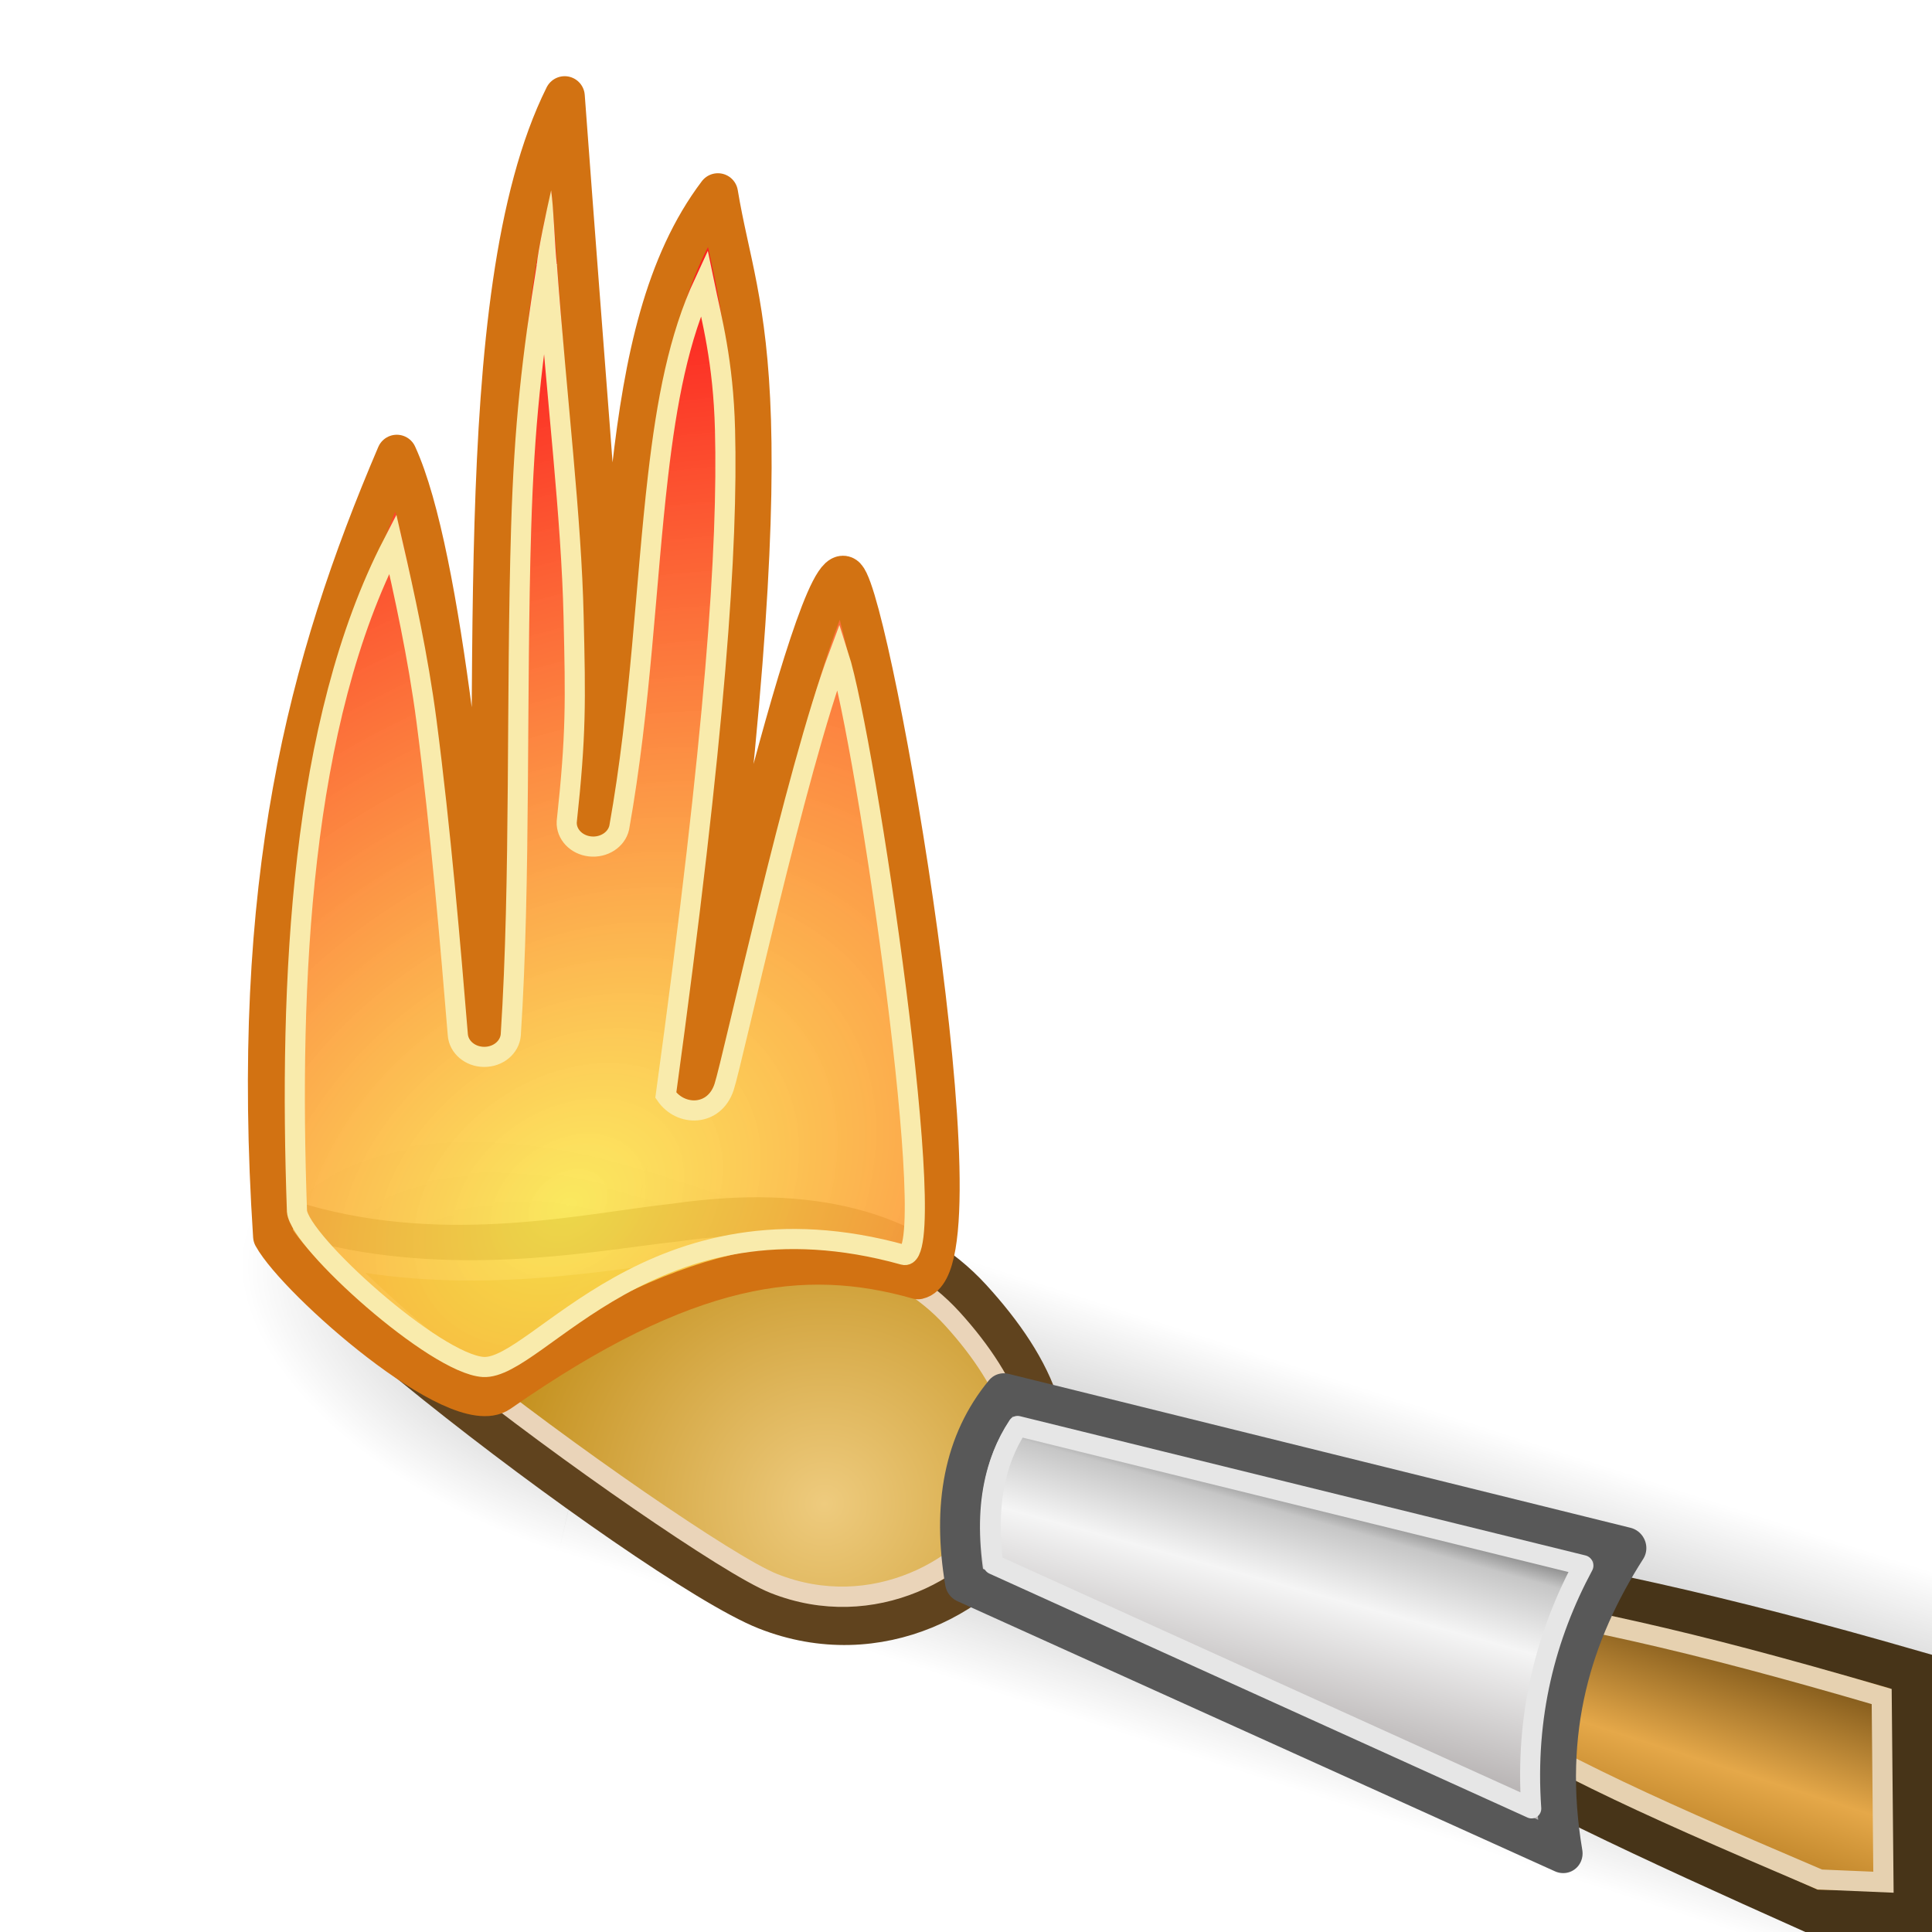
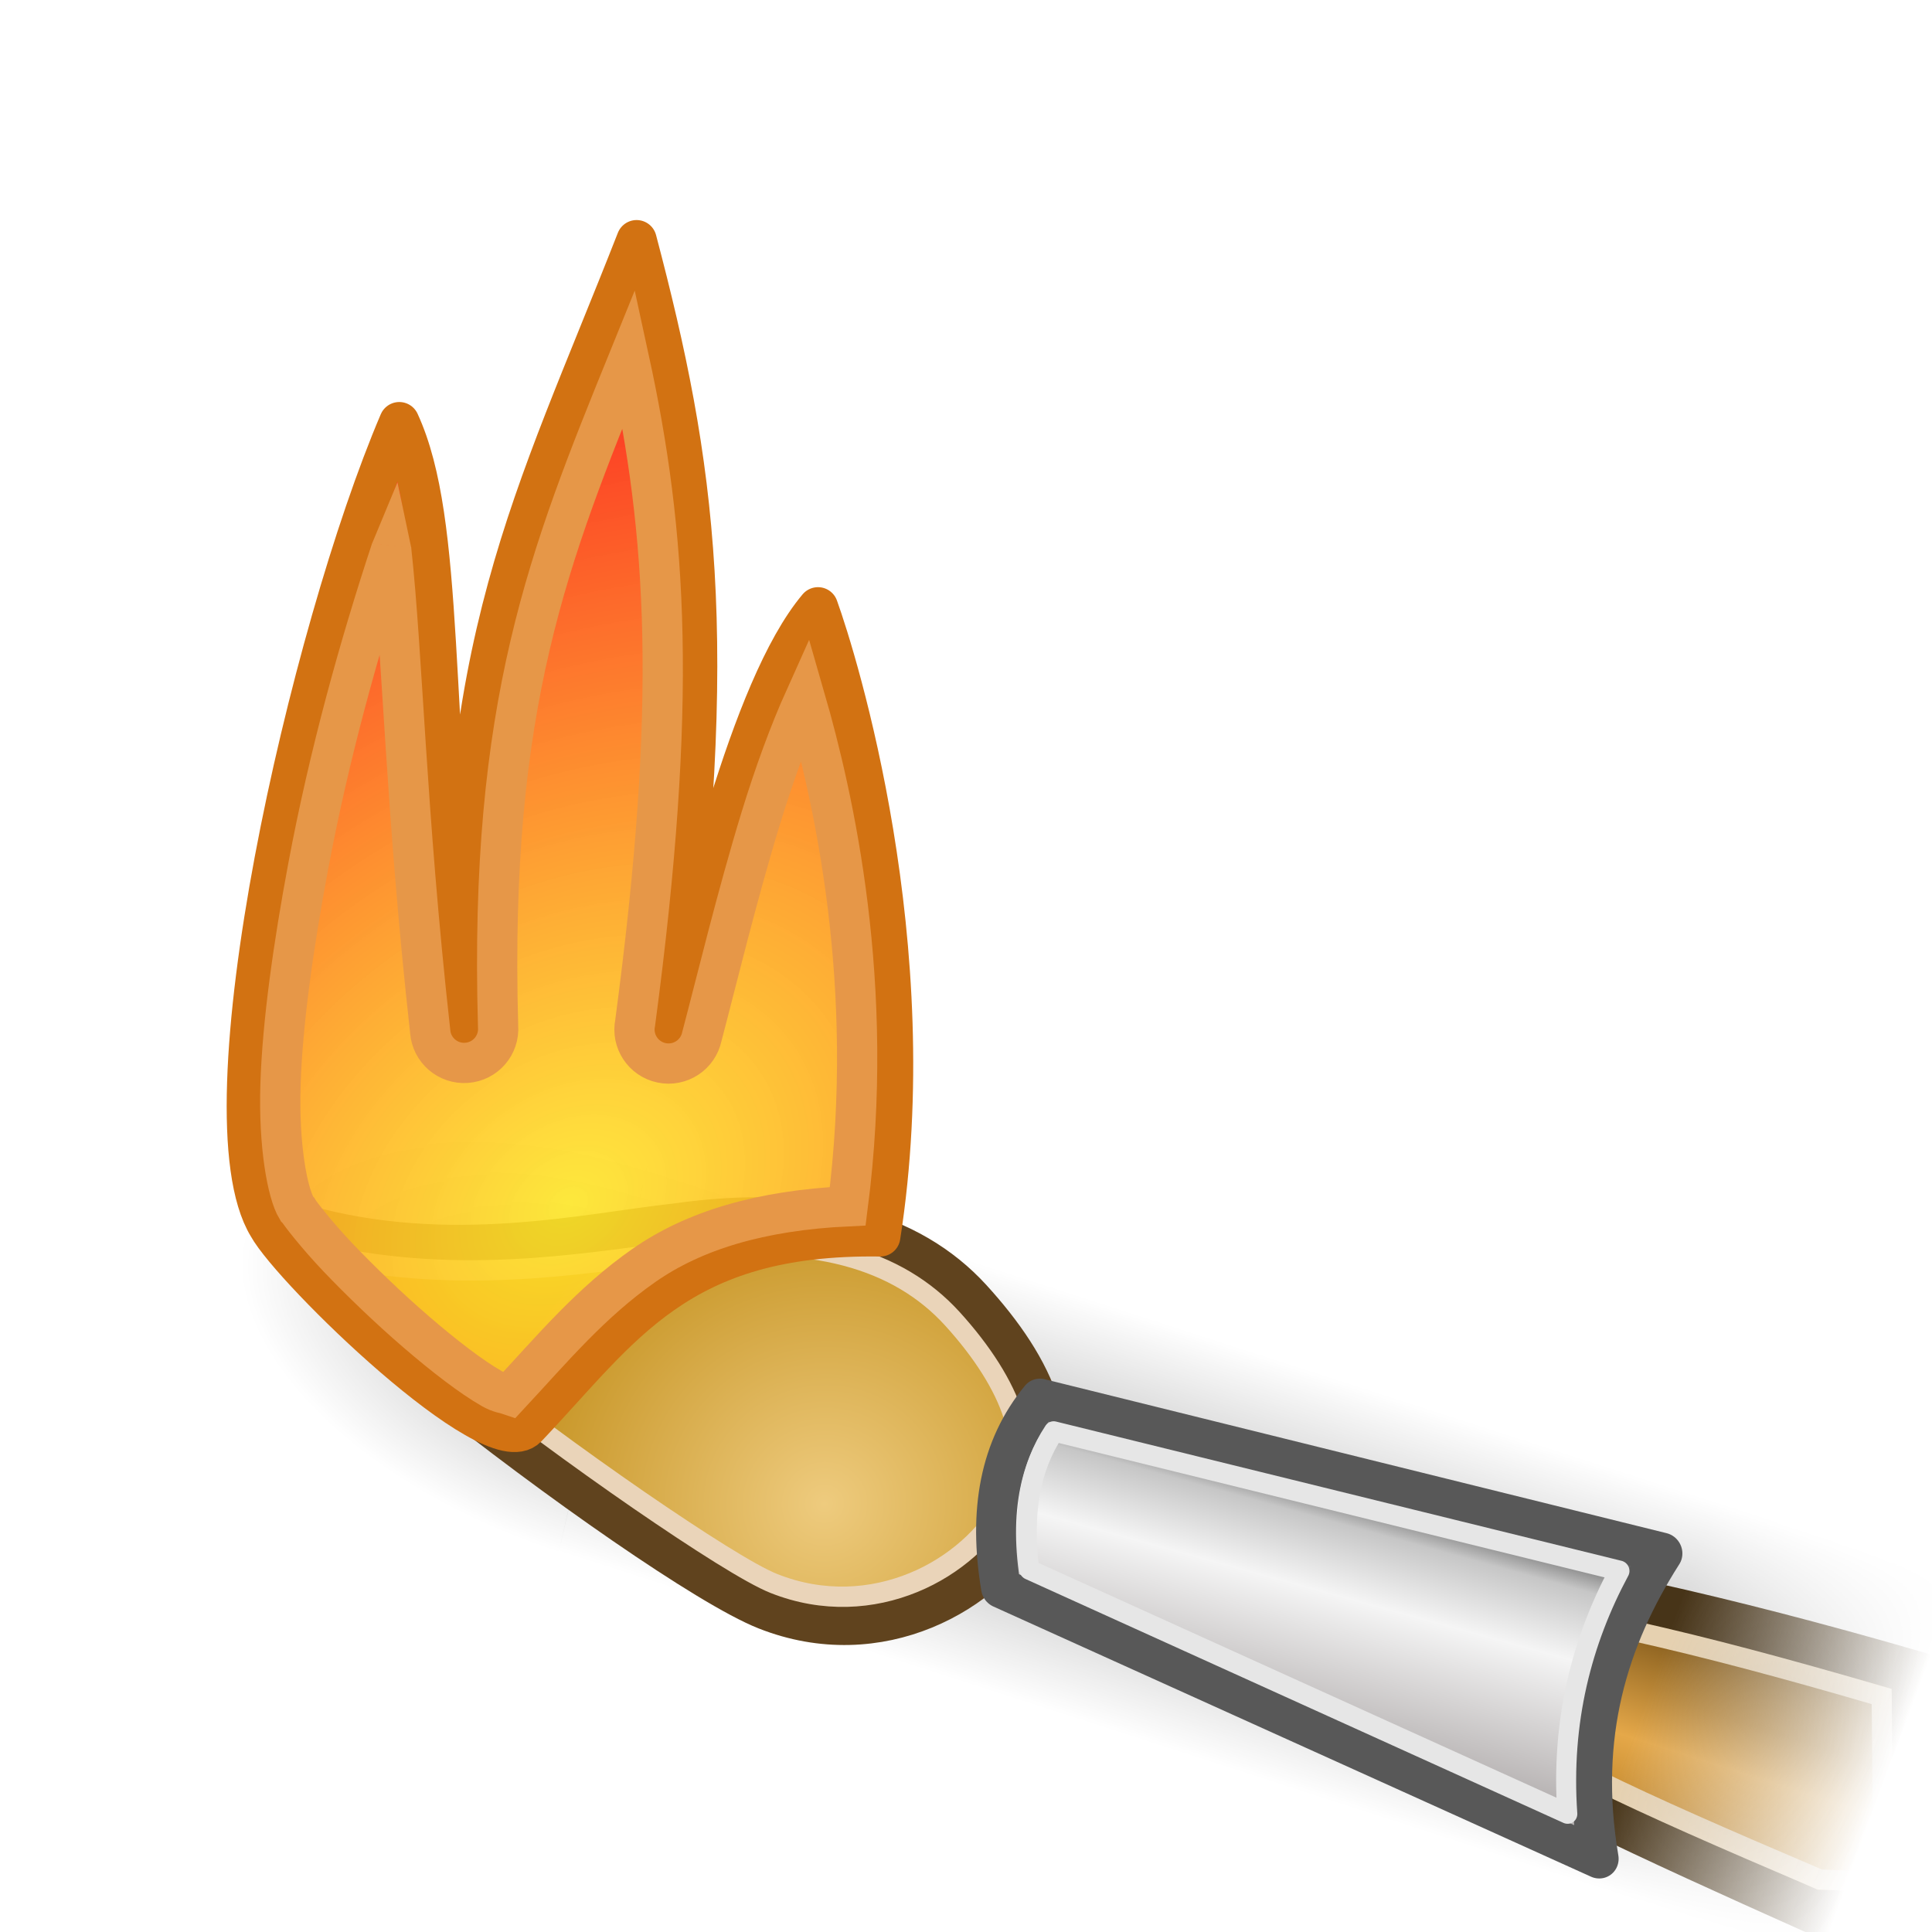
- <svg xmlns="http://www.w3.org/2000/svg" xmlns:xlink="http://www.w3.org/1999/xlink" width="48px" height="48px" id="svg11300">
+ <svg xmlns="http://www.w3.org/2000/svg" xmlns:xlink="http://www.w3.org/1999/xlink" version="1.0" width="48" height="48" id="svg11300">
  <defs id="defs3">
+     <linearGradient id="linearGradient3172">
+       <stop style="stop-color:#ffffff;stop-opacity:1" offset="0" id="stop3174" />
+       <stop style="stop-color:#ffffff;stop-opacity:0" offset="1" id="stop3176" />
+     </linearGradient>
    <linearGradient id="linearGradient3237">
-       <stop style="stop-color:#fce94f;stop-opacity:0.896;" offset="0" id="stop3239" />
-       <stop style="stop-color:#fc2020;stop-opacity:1;" offset="1" id="stop3241" />
+       <stop style="stop-color:#ffe828;stop-opacity:0.898" offset="0" id="stop3239" />
+       <stop style="stop-color:#fc2020;stop-opacity:1" offset="1" id="stop3241" />
    </linearGradient>
    <linearGradient id="linearGradient5980">
-       <stop style="stop-color:#eecb7e;stop-opacity:1;" offset="0" id="stop5982" />
-       <stop style="stop-color:#c28e1a;stop-opacity:1;" offset="1" id="stop5984" />
+       <stop style="stop-color:#eecb7e;stop-opacity:1" offset="0" id="stop5982" />
+       <stop style="stop-color:#c28e1a;stop-opacity:1" offset="1" id="stop5984" />
    </linearGradient>
    <linearGradient id="linearGradient42491">
-       <stop style="stop-color:#8f5802;stop-opacity:1;" offset="0" id="stop42493" />
-       <stop id="stop42499" offset="0.5" style="stop-color:#e5a849;stop-opacity:1;" />
-       <stop style="stop-color:#492d01;stop-opacity:1;" offset="1" id="stop42495" />
+       <stop style="stop-color:#8f5802;stop-opacity:1" offset="0" id="stop42493" />
+       <stop style="stop-color:#e5a849;stop-opacity:1" offset="0.5" id="stop42499" />
+       <stop style="stop-color:#492d01;stop-opacity:1" offset="1" id="stop42495" />
    </linearGradient>
    <linearGradient id="linearGradient33721">
-       <stop style="stop-color:#b7b3b3;stop-opacity:1;" offset="0" id="stop33723" />
-       <stop id="stop33729" offset="0.5" style="stop-color:#f5f5f5;stop-opacity:1;" />
-       <stop style="stop-color:#c6c6c6;stop-opacity:1;" offset="0.75" id="stop33731" />
-       <stop style="stop-color:#000000;stop-opacity:1;" offset="1" id="stop33725" />
+       <stop style="stop-color:#b7b3b3;stop-opacity:1" offset="0" id="stop33723" />
+       <stop style="stop-color:#f5f5f5;stop-opacity:1" offset="0.5" id="stop33729" />
+       <stop style="stop-color:#c6c6c6;stop-opacity:1" offset="0.75" id="stop33731" />
+       <stop style="stop-color:#000000;stop-opacity:1" offset="1" id="stop33725" />
    </linearGradient>
    <linearGradient id="linearGradient47870">
-       <stop id="stop47872" offset="0" style="stop-color:#000000;stop-opacity:0" />
-       <stop id="stop47878" offset="0.5" style="stop-color:#000000;stop-opacity:1" />
-       <stop id="stop47874" offset="1" style="stop-color:#000000;stop-opacity:0" />
+       <stop style="stop-color:#000000;stop-opacity:0" offset="0" id="stop47872" />
+       <stop style="stop-color:#000000;stop-opacity:1" offset="0.5" id="stop47878" />
+       <stop style="stop-color:#000000;stop-opacity:0" offset="1" id="stop47874" />
    </linearGradient>
    <linearGradient id="linearGradient51765">
-       <stop id="stop51767" offset="0" style="stop-color:#000000;stop-opacity:1" />
-       <stop id="stop51769" offset="1" style="stop-color:#000000;stop-opacity:0" />
+       <stop style="stop-color:#000000;stop-opacity:1" offset="0" id="stop51767" />
+       <stop style="stop-color:#000000;stop-opacity:0" offset="1" id="stop51769" />
    </linearGradient>
-     <linearGradient xlink:href="#linearGradient33721" id="linearGradient2317" gradientUnits="userSpaceOnUse" gradientTransform="matrix(0.9478724,0.5466487,-4.1689478e-2,1.003797,2.653338,23.66723)" x1="16.455" y1="-4.502" x2="19.424" y2="-2.271" />
-     <radialGradient xlink:href="#linearGradient5980" id="radialGradient5986" cx="8.689" cy="37.717" fx="8.689" fy="37.717" r="5.875" gradientTransform="matrix(1,0,0,0.9466848,0,2.169286)" gradientUnits="userSpaceOnUse" />
-     <radialGradient xlink:href="#linearGradient3237" id="radialGradient7086" gradientUnits="userSpaceOnUse" gradientTransform="matrix(3.634091,-3.527295,3.000037,2.513358,-107.5311,-16.88321)" cx="8.387" cy="30.395" fx="8.387" fy="30.395" r="5.355" />
-     <linearGradient xlink:href="#linearGradient42491" id="linearGradient7524" gradientUnits="userSpaceOnUse" gradientTransform="matrix(1.19097,-1.043868,-0.9010606,-1.363817,18.7948,50.24701)" x1="20.661" y1="-18.669" x2="24.813" y2="-15.544" />
-     <radialGradient xlink:href="#linearGradient51765" id="radialGradient7535" gradientUnits="userSpaceOnUse" gradientTransform="matrix(-4.128609,-1.333545,0.5183972,-2.262618,233.6998,74.64489)" cx="51.438" cy="-12.203" fx="51.438" fy="-12.203" r="2.172" />
-     <linearGradient xlink:href="#linearGradient47870" id="linearGradient7541" gradientUnits="userSpaceOnUse" gradientTransform="matrix(2.064304,0.6667727,0.2546192,-1.111321,-20.03432,10.41504)" x1="32.085" y1="-14.402" x2="32.085" y2="-5.563" />
+     <linearGradient x1="16.455" y1="-4.502" x2="19.424" y2="-2.271" id="linearGradient2317" xlink:href="#linearGradient33721" gradientUnits="userSpaceOnUse" gradientTransform="matrix(0.9478724,0.5466487,-4.1689478e-2,1.003797,2.653338,23.66723)" />
+     <radialGradient cx="8.689" cy="37.717" r="5.875" fx="8.689" fy="37.717" id="radialGradient5986" xlink:href="#linearGradient5980" gradientUnits="userSpaceOnUse" gradientTransform="matrix(1,0,0,0.9466848,0,2.169286)" />
+     <radialGradient cx="8.387" cy="30.395" r="5.355" fx="8.387" fy="30.395" id="radialGradient7086" xlink:href="#linearGradient3237" gradientUnits="userSpaceOnUse" gradientTransform="matrix(3.634091,-3.527295,3.000037,2.513358,-107.5311,-16.88321)" />
+     <linearGradient x1="20.661" y1="-18.669" x2="24.813" y2="-15.544" id="linearGradient7524" xlink:href="#linearGradient42491" gradientUnits="userSpaceOnUse" gradientTransform="matrix(1.19097,-1.043868,-0.9010606,-1.363817,18.7948,50.24701)" />
+     <radialGradient cx="51.438" cy="-12.203" r="2.172" fx="51.438" fy="-12.203" id="radialGradient7535" xlink:href="#linearGradient51765" gradientUnits="userSpaceOnUse" gradientTransform="matrix(-4.128609,-1.333545,0.5183972,-2.262618,233.6998,74.64489)" />
+     <linearGradient x1="32.085" y1="-14.402" x2="32.085" y2="-5.563" id="linearGradient3274" xlink:href="#linearGradient47870" gradientUnits="userSpaceOnUse" gradientTransform="matrix(2.064304,0.6667727,0.2546192,-1.111321,-20.03432,10.41504)" />
+     <linearGradient x1="40.622" y1="42.869" x2="46.536" y2="45.039" id="linearGradient3280" xlink:href="#linearGradient3172" gradientUnits="userSpaceOnUse" />
+     <mask id="mask3276">
+       <path d="M 8.026,22.853 L 48.083,32.368 L 48.146,49.401 L 3.791,38.092 L 8.026,22.853 z " style="fill:url(#linearGradient3280);fill-opacity:1;fill-rule:evenodd;stroke:none;stroke-width:1;stroke-linecap:butt;stroke-linejoin:bevel;stroke-miterlimit:4;stroke-dashoffset:0;stroke-opacity:1" id="path3278" />
+     </mask>
+     <linearGradient x1="40.622" y1="42.869" x2="46.536" y2="45.039" id="linearGradient3286" xlink:href="#linearGradient3172" gradientUnits="userSpaceOnUse" />
+     <mask id="mask3282">
+       <path d="M 8.026,22.853 L 48.083,32.368 L 48.146,49.401 L 3.791,38.092 L 8.026,22.853 z " style="fill:url(#linearGradient3286);fill-opacity:1;fill-rule:evenodd;stroke:none;stroke-width:1;stroke-linecap:butt;stroke-linejoin:bevel;stroke-miterlimit:4;stroke-dashoffset:0;stroke-opacity:1" id="path3284" />
+     </mask>
  </defs>
  <g id="layer1">
-     <path style="opacity:0.3;fill:url(#linearGradient7541);fill-opacity:1;fill-rule:evenodd;stroke:none;stroke-width:1.024;stroke-linecap:butt;stroke-linejoin:miter;stroke-miterlimit:4;stroke-dasharray:none;stroke-dashoffset:0;stroke-opacity:1" d="M 16.125,28.743 L 13.875,38.572 L 43.062,48 L 48.031,48 L 48.031,39.059 L 16.125,28.743 z" id="rect46899" />
-     <path id="path52742" style="opacity:0.3;fill:url(#radialGradient7535);fill-opacity:1;fill-rule:evenodd;stroke:none;stroke-width:1.024;stroke-linecap:butt;stroke-linejoin:miter;stroke-miterlimit:4;stroke-dasharray:none;stroke-dashoffset:0;stroke-opacity:1" d="M 13.883,38.576 L 16.134,28.748 C 11.183,27.188 6.662,28.059 6.046,30.748 C 5.43,33.437 8.948,36.942 13.883,38.576 z" />
-     <path style="fill:url(#linearGradient7524);fill-opacity:1;fill-rule:evenodd;stroke:#473418;stroke-width:1.084px;stroke-linecap:butt;stroke-linejoin:miter;stroke-opacity:1" d="M 31.281,38.344 C 28.611,38.329 30.036,39.627 34.719,42.375 C 38.021,44.313 40.821,45.601 45.044,47.492 L 47.501,47.514 L 47.501,41.533 C 42.636,40.13 39.201,39.4 35.344,38.781 C 33.508,38.487 32.171,38.349 31.281,38.344 z" id="path37633" />
-     <path style="fill:none;fill-opacity:1;fill-rule:evenodd;stroke:#e6d1b0;stroke-width:0.5;stroke-linecap:butt;stroke-linejoin:miter;stroke-miterlimit:4;stroke-dasharray:none;stroke-opacity:1" d="M 31.062,39.062 C 31.213,39.199 31.319,39.318 31.562,39.5 C 32.324,40.068 33.544,40.809 35.094,41.719 C 38.775,43.879 40.224,44.568 45.212,46.696 L 46.794,46.763 L 46.75,42.15 C 41.853,40.716 39.184,40.152 35.312,39.531 C 33.493,39.24 32.126,39.066 31.312,39.062 C 31.189,39.062 31.161,39.056 31.062,39.062 z" id="path3286" />
-     <g id="g5990" transform="matrix(1.332528,-0.5787988,-0.6087275,-1.372229,31.96418,94.36456)">
-       <path id="path30779" d="M 7.029,36.662 C 8.488,35.235 10.617,35.444 11.786,36.314 C 12.954,37.183 12.926,38.539 12.417,40.015 C 11.923,41.445 10.571,42.507 8.3,43.109 C 6.901,43.534 4.466,43.954 2.47,45.556 C 0.445,47.18 5.542,38.116 7.029,36.662 z" style="fill:url(#radialGradient5986);fill-opacity:1;fill-rule:evenodd;stroke:#60431e;stroke-width:0.677;stroke-linecap:butt;stroke-linejoin:miter;stroke-miterlimit:4;stroke-dasharray:none;stroke-opacity:1" />
-       <path d="M 9.531,36.094 C 8.773,36.109 7.981,36.376 7.344,37 C 7.05,37.287 6.461,38.138 5.812,39.156 C 5.164,40.175 4.442,41.387 3.844,42.5 C 3.329,43.458 2.986,44.241 2.75,44.844 C 4.737,43.483 6.962,43.029 8.188,42.656 C 10.37,42.078 11.536,41.097 11.969,39.844 C 12.21,39.144 12.311,38.491 12.25,37.969 C 12.189,37.446 11.99,37.052 11.5,36.688 C 11.006,36.32 10.288,36.078 9.531,36.094 z" id="path5597" style="fill:none;fill-opacity:1;fill-rule:evenodd;stroke:#ead4b9;stroke-width:0.339;stroke-linecap:butt;stroke-linejoin:miter;stroke-miterlimit:4;stroke-dasharray:none;stroke-opacity:1" />
+     <path d="M 16.125,28.743 L 13.875,38.572 L 43.062,48 L 48.031,48 L 48.031,39.059 L 16.125,28.743 z " style="opacity:0.3;fill:url(#linearGradient3274);fill-opacity:1;fill-rule:evenodd;stroke:none;stroke-width:1.024;stroke-linecap:butt;stroke-linejoin:miter;stroke-miterlimit:4;stroke-dasharray:none;stroke-dashoffset:0;stroke-opacity:1" mask="url(#mask3282)" id="rect46899" />
+     <g mask="url(#mask3276)" id="g3193">
+       <path d="M 31.281,38.344 C 28.611,38.329 30.036,39.627 34.719,42.375 C 38.021,44.313 40.821,45.601 45.044,47.492 L 47.501,47.514 L 47.501,41.533 C 42.636,40.13 39.201,39.4 35.344,38.781 C 33.508,38.487 32.171,38.349 31.281,38.344 z " style="fill:url(#linearGradient7524);fill-opacity:1;fill-rule:evenodd;stroke:#473418;stroke-width:1.084px;stroke-linecap:butt;stroke-linejoin:miter;stroke-opacity:1" id="path37633" />
+       <path d="M 31.062,39.062 C 31.213,39.199 31.319,39.318 31.562,39.5 C 32.324,40.068 33.544,40.809 35.094,41.719 C 38.775,43.879 40.224,44.568 45.212,46.696 L 46.794,46.763 L 46.75,42.15 C 41.853,40.716 39.184,40.152 35.312,39.531 C 33.493,39.24 32.126,39.066 31.312,39.062 C 31.189,39.062 31.161,39.056 31.062,39.062 z " style="fill:none;fill-opacity:1;fill-rule:evenodd;stroke:#e6d1b0;stroke-width:0.5;stroke-linecap:butt;stroke-linejoin:miter;stroke-miterlimit:4;stroke-dasharray:none;stroke-opacity:1" id="path3286" />
    </g>
-     <g id="g5995" transform="matrix(1.332528,-0.5787988,-0.6087275,-1.372229,31.96418,94.36456)">
-       <path id="rect30783" d="M 17.806,27.711 C 18.338,29.726 19.487,30.996 20.92,31.925 L 12.265,38.363 C 11.286,37.884 10.664,36.99 10.337,35.753 L 17.806,27.711 z" style="fill:url(#linearGradient2317);fill-opacity:1;fill-rule:evenodd;stroke:#585858;stroke-width:0.677;stroke-linecap:round;stroke-linejoin:round;stroke-miterlimit:4;stroke-dasharray:none;stroke-dashoffset:0;stroke-opacity:1" />
-       <path d="M 17.625,28.594 L 10.906,35.844 C 11.183,36.741 11.619,37.385 12.25,37.781 L 20.125,31.938 C 19.057,31.127 18.167,30.047 17.625,28.594 z" id="path4433" style="fill:none;fill-opacity:1;fill-rule:evenodd;stroke:#e6e6e6;stroke-width:0.339;stroke-linecap:round;stroke-linejoin:round;stroke-miterlimit:4;stroke-dasharray:none;stroke-dashoffset:0;stroke-opacity:1" />
+     <path d="M 13.883,38.576 L 16.134,28.748 C 11.183,27.188 6.662,28.059 6.046,30.748 C 5.43,33.437 8.948,36.942 13.883,38.576 z " style="opacity:0.3;fill:url(#radialGradient7535);fill-opacity:1;fill-rule:evenodd;stroke:none;stroke-width:1.024;stroke-linecap:butt;stroke-linejoin:miter;stroke-miterlimit:4;stroke-dasharray:none;stroke-dashoffset:0;stroke-opacity:1" id="path52742" />
+     <g transform="matrix(1.332528,-0.5787988,-0.6087275,-1.372229,31.96418,94.36456)" id="g5990">
+       <path d="M 7.029,36.662 C 8.488,35.235 10.617,35.444 11.786,36.314 C 12.954,37.183 12.926,38.539 12.417,40.015 C 11.923,41.445 10.571,42.507 8.3,43.109 C 6.901,43.534 4.466,43.954 2.47,45.556 C 0.445,47.18 5.542,38.116 7.029,36.662 z " style="fill:url(#radialGradient5986);fill-opacity:1;fill-rule:evenodd;stroke:#60431e;stroke-width:0.677;stroke-linecap:butt;stroke-linejoin:miter;stroke-miterlimit:4;stroke-dasharray:none;stroke-opacity:1" id="path30779" />
+       <path d="M 9.531,36.094 C 8.773,36.109 7.981,36.376 7.344,37 C 7.05,37.287 6.461,38.138 5.812,39.156 C 5.164,40.175 4.442,41.387 3.844,42.5 C 3.329,43.458 2.986,44.241 2.75,44.844 C 4.737,43.483 6.962,43.029 8.188,42.656 C 10.37,42.078 11.536,41.097 11.969,39.844 C 12.21,39.144 12.311,38.491 12.25,37.969 C 12.189,37.446 11.99,37.052 11.5,36.688 C 11.006,36.32 10.288,36.078 9.531,36.094 z " style="fill:none;fill-opacity:1;fill-rule:evenodd;stroke:#ead4b9;stroke-width:0.339;stroke-linecap:butt;stroke-linejoin:miter;stroke-miterlimit:4;stroke-dasharray:none;stroke-opacity:1" id="path5597" />
    </g>
-     <path style="fill:url(#radialGradient7086);fill-opacity:1;fill-rule:evenodd;stroke:#d27212;stroke-width:1px;stroke-linecap:round;stroke-linejoin:round;stroke-opacity:1" d="M 6.788,30.714 C 6.209,21.917 7.636,16.504 9.858,11.301 C 11.009,13.802 11.677,21.303 12.034,25.666 C 12.531,17.964 11.55,7.365 14.029,2.393 C 15.099,16.866 15.216,16.062 14.748,20.429 C 15.815,14.408 15.193,8.294 17.836,4.804 C 18.382,8.11 19.663,9.147 17.271,26.973 C 17.253,27.107 20.278,13.574 21.01,14.338 C 21.674,15.03 24.507,31.404 22.808,31.78 C 19.973,30.973 17.05,31.344 12.403,34.587 C 11.37,35.308 7.394,31.812 6.788,30.714 z" id="path2275" />
-     <path style="fill:none;fill-opacity:1;fill-rule:evenodd;stroke:#f9ebac;stroke-width:0.5;stroke-linecap:butt;stroke-linejoin:miter;stroke-miterlimit:4;stroke-opacity:1" d="M 13.587,6.585 C 13.217,8.886 13.026,10.558 12.948,13.108 C 12.821,17.292 12.941,21.851 12.69,25.71 C 12.665,26.02 12.376,26.26 12.029,26.258 C 11.681,26.257 11.395,26.014 11.374,25.704 C 11.196,23.542 10.948,20.607 10.596,17.911 C 10.388,16.316 10.035,14.717 9.758,13.513 C 7.469,17.943 7.174,24.358 7.378,30.093 C 7.443,30.854 10.81,33.888 12.006,33.962 C 13.364,34.045 16.198,29.434 22.453,31.177 C 23.441,31.453 21.507,18.374 20.837,16.289 C 19.768,19.137 18.209,26.341 17.99,27.006 C 17.747,27.745 16.908,27.745 16.542,27.209 C 17.783,18.146 18.087,13.579 18.013,10.677 C 17.969,8.967 17.685,7.95 17.494,7.024 C 16.864,8.379 16.565,9.956 16.348,11.826 C 16.038,14.496 15.926,17.53 15.384,20.565 C 15.314,20.865 14.998,21.067 14.658,21.029 C 14.318,20.991 14.067,20.727 14.08,20.42 C 14.314,18.254 14.301,17.44 14.251,15.32 C 14.195,12.847 13.84,9.998 13.587,6.585 z" id="path4773" />
-     <path style="fill:#f9ebac;fill-opacity:1;fill-rule:evenodd;stroke:none;stroke-width:1px;stroke-linecap:butt;stroke-linejoin:miter;stroke-opacity:1" d="M 13.693,4.728 C 13.574,5.25 13.362,6.241 13.336,6.578 L 13.836,6.587 C 13.785,6.144 13.757,5.169 13.693,4.728 z" id="path6302" />
+     <g transform="matrix(1.332528,-0.5787988,-0.6087275,-1.372229,32.85974,94.49791)" id="g5995">
+       <path d="M 17.806,27.711 C 18.338,29.726 19.487,30.996 20.92,31.925 L 12.265,38.363 C 11.286,37.884 10.664,36.99 10.337,35.753 L 17.806,27.711 z " style="fill:url(#linearGradient2317);fill-opacity:1;fill-rule:evenodd;stroke:#585858;stroke-width:0.677;stroke-linecap:round;stroke-linejoin:round;stroke-miterlimit:4;stroke-dasharray:none;stroke-dashoffset:0;stroke-opacity:1" id="rect30783" />
+       <path d="M 17.625,28.594 L 10.906,35.844 C 11.183,36.741 11.619,37.385 12.25,37.781 L 20.125,31.938 C 19.057,31.127 18.167,30.047 17.625,28.594 z " style="fill:none;fill-opacity:1;fill-rule:evenodd;stroke:#e6e6e6;stroke-width:0.339;stroke-linecap:round;stroke-linejoin:round;stroke-miterlimit:4;stroke-dasharray:none;stroke-dashoffset:0;stroke-opacity:1" id="path4433" />
+     </g>
+     <path d="M 6.663,30.464 C 4.962,27.668 7.698,15.691 9.92,10.488 C 11.072,12.99 10.656,17.646 11.534,25.541 C 11.259,15.947 13.247,12.519 15.816,5.967 C 17.291,11.558 17.909,15.846 16.62,25.523 C 17.344,22.793 18.607,17.128 20.323,15.088 C 20.799,16.405 23,23.497 21.87,30.718 C 16.825,30.647 15.449,32.982 13.091,35.462 C 12.223,36.375 7.269,31.562 6.663,30.464 z " style="fill:url(#radialGradient7086);fill-opacity:1;fill-rule:evenodd;stroke:#d27212;stroke-width:1px;stroke-linecap:round;stroke-linejoin:round;stroke-opacity:1" id="path2275" />
+     <path d="M 15.625,8.906 C 13.642,13.791 12.146,17.484 12.375,25.5 C 12.41,25.966 12.06,26.372 11.594,26.406 C 11.128,26.441 10.722,26.091 10.688,25.625 C 10.077,20.133 10.006,16.264 9.719,13.656 C 8.933,16.033 8.177,18.747 7.656,21.531 C 7.288,23.498 7.018,25.408 6.969,26.938 C 6.92,28.467 7.141,29.647 7.375,30.031 C 7.386,30.041 7.396,30.052 7.406,30.062 C 7.448,30.138 7.863,30.68 8.406,31.25 C 8.95,31.82 9.655,32.501 10.344,33.094 C 11.032,33.686 11.708,34.209 12.219,34.5 C 12.415,34.612 12.554,34.621 12.656,34.656 C 13.714,33.519 14.678,32.36 16,31.438 C 17.238,30.574 18.892,30.071 21.062,29.969 C 21.77,24.471 20.71,19.802 20,17.344 C 19.611,18.209 19.238,19.23 18.906,20.312 C 18.301,22.289 17.806,24.361 17.438,25.75 C 17.343,26.207 16.895,26.501 16.438,26.406 C 15.98,26.311 15.686,25.864 15.781,25.406 C 16.844,17.431 16.574,13.263 15.625,8.906 z " style="fill:none;fill-opacity:1;fill-rule:evenodd;stroke:#e69748;stroke-width:1px;stroke-linecap:round;stroke-linejoin:miter;stroke-opacity:1" id="path6197" />
+     <path d="M 9.242,13.508 L 9.875,11.984 L 10.219,13.617 L 9.242,13.508 z " style="fill:#e69748;fill-opacity:1;fill-rule:evenodd;stroke:none;stroke-width:1px;stroke-linecap:butt;stroke-linejoin:miter;stroke-opacity:1" id="path6199" />
  </g>
</svg>
